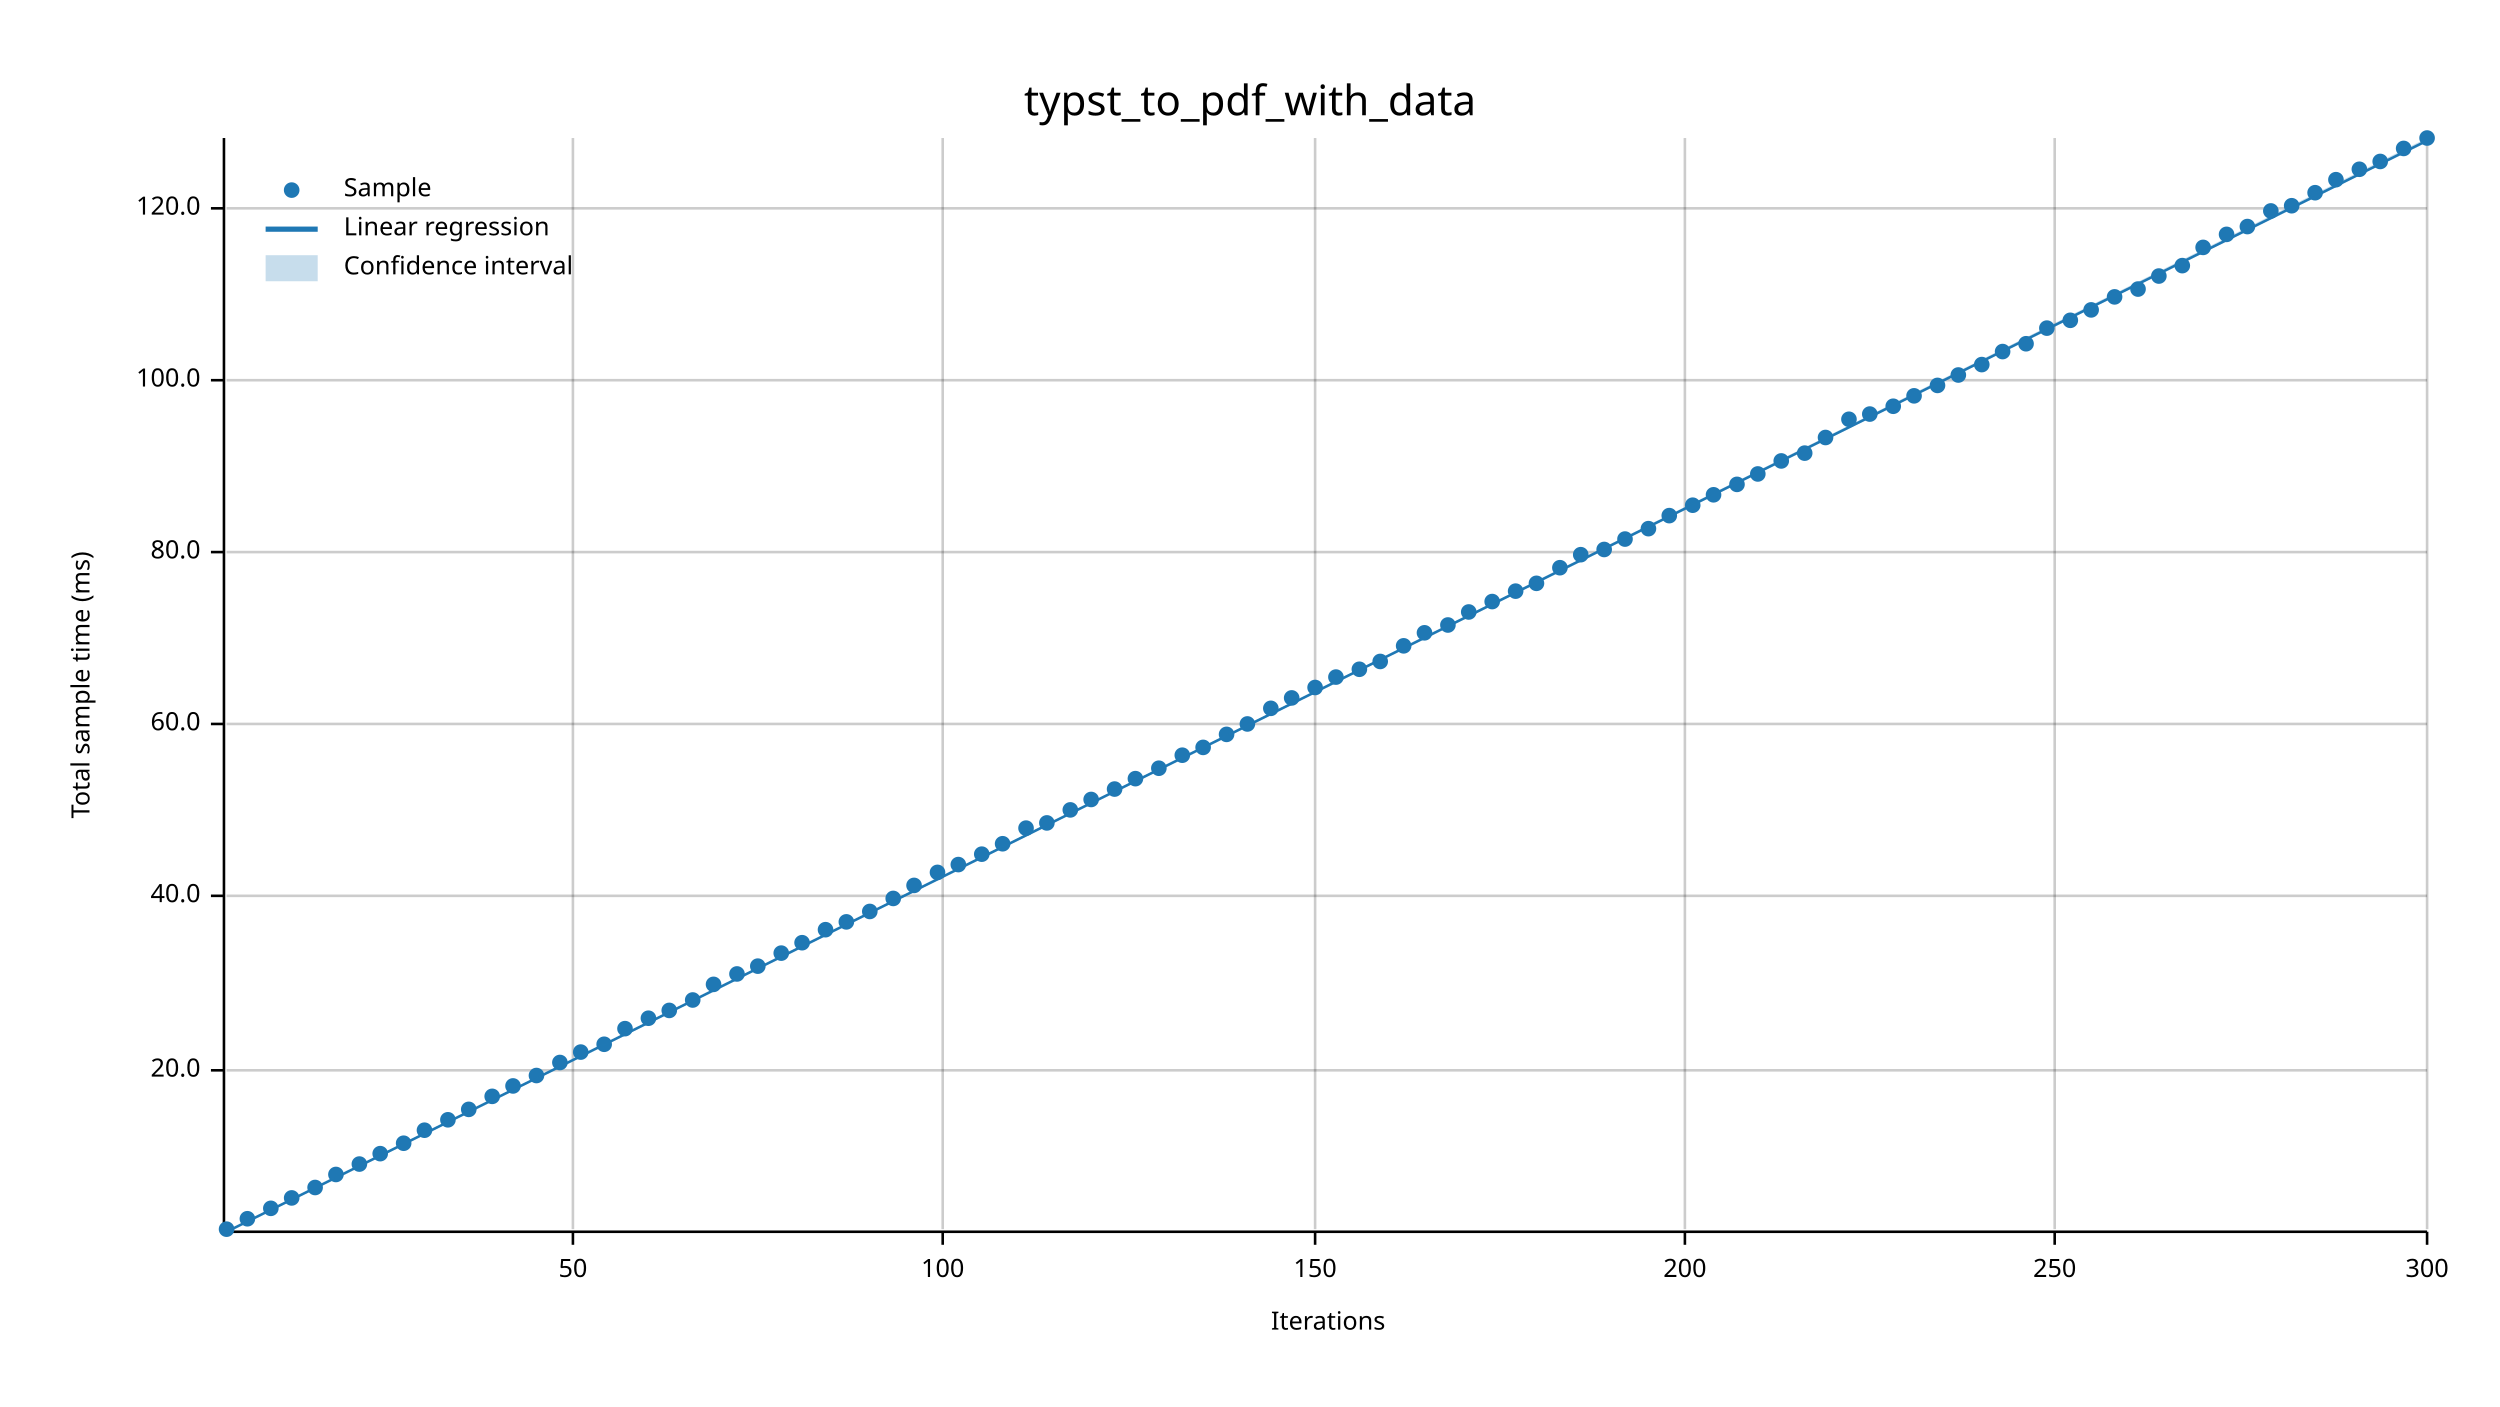
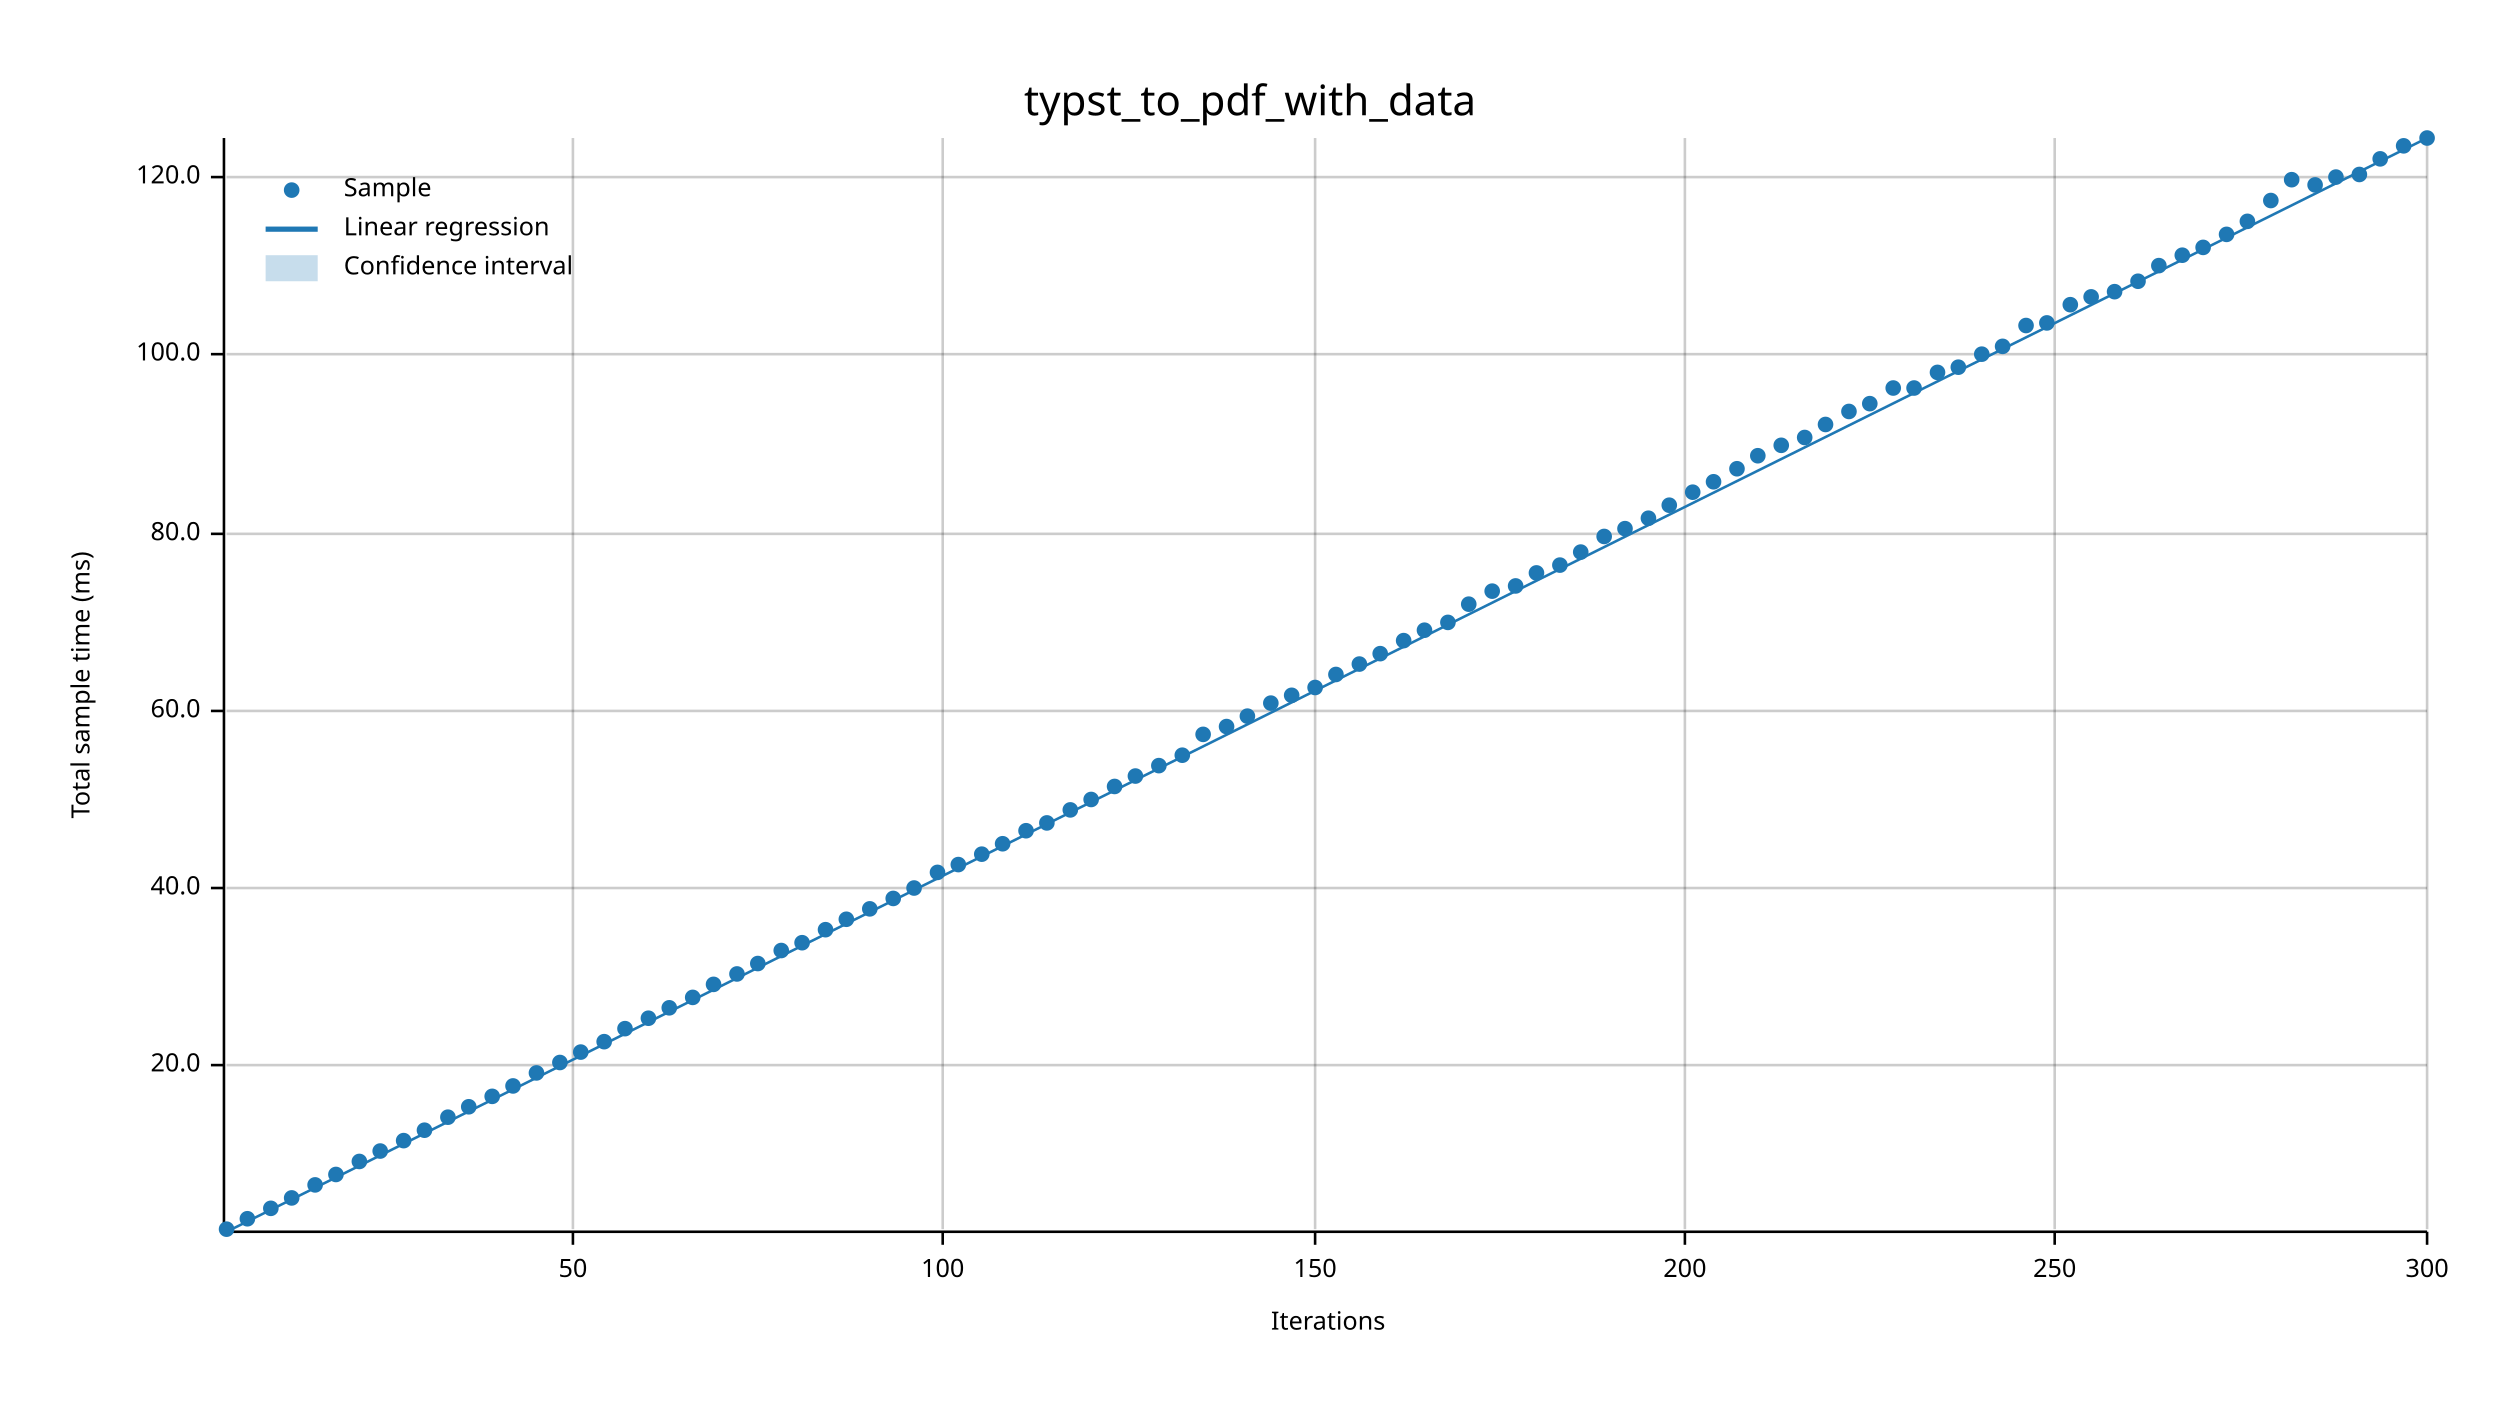
<svg xmlns="http://www.w3.org/2000/svg" width="960" height="540" viewBox="0 0 960 540">
  <text x="480" y="32" dy="0.76em" text-anchor="middle" font-family="sans-serif" font-size="16.129" opacity="1" fill="#000000">
typst_to_pdf_with_data
</text>
  <text x="27" y="263" dy="0.76em" text-anchor="middle" font-family="sans-serif" font-size="9.677" opacity="1" fill="#000000" transform="rotate(270, 27, 263)">
Total sample time (ms)
</text>
  <text x="510" y="513" dy="-0.5ex" text-anchor="middle" font-family="sans-serif" font-size="9.677" opacity="1" fill="#000000">
Iterations
</text>
  <line opacity="0.2" stroke="#000000" stroke-width="1" x1="220" y1="472" x2="220" y2="53" />
  <line opacity="0.2" stroke="#000000" stroke-width="1" x1="362" y1="472" x2="362" y2="53" />
  <line opacity="0.2" stroke="#000000" stroke-width="1" x1="505" y1="472" x2="505" y2="53" />
  <line opacity="0.2" stroke="#000000" stroke-width="1" x1="647" y1="472" x2="647" y2="53" />
  <line opacity="0.2" stroke="#000000" stroke-width="1" x1="789" y1="472" x2="789" y2="53" />
  <line opacity="0.2" stroke="#000000" stroke-width="1" x1="932" y1="472" x2="932" y2="53" />
-   <line opacity="0.2" stroke="#000000" stroke-width="1" x1="87" y1="411" x2="932" y2="411" />
-   <line opacity="0.2" stroke="#000000" stroke-width="1" x1="87" y1="344" x2="932" y2="344" />
-   <line opacity="0.2" stroke="#000000" stroke-width="1" x1="87" y1="278" x2="932" y2="278" />
-   <line opacity="0.2" stroke="#000000" stroke-width="1" x1="87" y1="212" x2="932" y2="212" />
-   <line opacity="0.2" stroke="#000000" stroke-width="1" x1="87" y1="146" x2="932" y2="146" />
-   <line opacity="0.2" stroke="#000000" stroke-width="1" x1="87" y1="80" x2="932" y2="80" />
+   <line opacity="0.2" stroke="#000000" stroke-width="1" x1="87" y1="409" x2="932" y2="409" />
+   <line opacity="0.2" stroke="#000000" stroke-width="1" x1="87" y1="341" x2="932" y2="341" />
+   <line opacity="0.2" stroke="#000000" stroke-width="1" x1="87" y1="273" x2="932" y2="273" />
+   <line opacity="0.2" stroke="#000000" stroke-width="1" x1="87" y1="205" x2="932" y2="205" />
+   <line opacity="0.2" stroke="#000000" stroke-width="1" x1="87" y1="136" x2="932" y2="136" />
+   <line opacity="0.2" stroke="#000000" stroke-width="1" x1="87" y1="68" x2="932" y2="68" />
  <polyline fill="none" opacity="1" stroke="#000000" stroke-width="1" points="86,53 86,472 " />
-   <text x="77" y="411" dy="0.5ex" text-anchor="end" font-family="sans-serif" font-size="9.677" opacity="1" fill="#000000">
+   <text x="77" y="409" dy="0.5ex" text-anchor="end" font-family="sans-serif" font-size="9.677" opacity="1" fill="#000000">
20.0
</text>
-   <polyline fill="none" opacity="1" stroke="#000000" stroke-width="1" points="81,411 86,411 " />
-   <text x="77" y="344" dy="0.5ex" text-anchor="end" font-family="sans-serif" font-size="9.677" opacity="1" fill="#000000">
+   <polyline fill="none" opacity="1" stroke="#000000" stroke-width="1" points="81,409 86,409 " />
+   <text x="77" y="341" dy="0.5ex" text-anchor="end" font-family="sans-serif" font-size="9.677" opacity="1" fill="#000000">
40.0
</text>
-   <polyline fill="none" opacity="1" stroke="#000000" stroke-width="1" points="81,344 86,344 " />
-   <text x="77" y="278" dy="0.5ex" text-anchor="end" font-family="sans-serif" font-size="9.677" opacity="1" fill="#000000">
+   <polyline fill="none" opacity="1" stroke="#000000" stroke-width="1" points="81,341 86,341 " />
+   <text x="77" y="273" dy="0.5ex" text-anchor="end" font-family="sans-serif" font-size="9.677" opacity="1" fill="#000000">
60.0
</text>
-   <polyline fill="none" opacity="1" stroke="#000000" stroke-width="1" points="81,278 86,278 " />
-   <text x="77" y="212" dy="0.5ex" text-anchor="end" font-family="sans-serif" font-size="9.677" opacity="1" fill="#000000">
+   <polyline fill="none" opacity="1" stroke="#000000" stroke-width="1" points="81,273 86,273 " />
+   <text x="77" y="205" dy="0.5ex" text-anchor="end" font-family="sans-serif" font-size="9.677" opacity="1" fill="#000000">
80.0
</text>
-   <polyline fill="none" opacity="1" stroke="#000000" stroke-width="1" points="81,212 86,212 " />
-   <text x="77" y="146" dy="0.5ex" text-anchor="end" font-family="sans-serif" font-size="9.677" opacity="1" fill="#000000">
+   <polyline fill="none" opacity="1" stroke="#000000" stroke-width="1" points="81,205 86,205 " />
+   <text x="77" y="136" dy="0.5ex" text-anchor="end" font-family="sans-serif" font-size="9.677" opacity="1" fill="#000000">
100.0
</text>
-   <polyline fill="none" opacity="1" stroke="#000000" stroke-width="1" points="81,146 86,146 " />
-   <text x="77" y="80" dy="0.5ex" text-anchor="end" font-family="sans-serif" font-size="9.677" opacity="1" fill="#000000">
+   <polyline fill="none" opacity="1" stroke="#000000" stroke-width="1" points="81,136 86,136 " />
+   <text x="77" y="68" dy="0.5ex" text-anchor="end" font-family="sans-serif" font-size="9.677" opacity="1" fill="#000000">
120.0
</text>
-   <polyline fill="none" opacity="1" stroke="#000000" stroke-width="1" points="81,80 86,80 " />
+   <polyline fill="none" opacity="1" stroke="#000000" stroke-width="1" points="81,68 86,68 " />
  <polyline fill="none" opacity="1" stroke="#000000" stroke-width="1" points="87,473 932,473 " />
  <text x="220" y="483" dy="0.76em" text-anchor="middle" font-family="sans-serif" font-size="9.677" opacity="1" fill="#000000">
50
</text>
  <polyline fill="none" opacity="1" stroke="#000000" stroke-width="1" points="220,473 220,478 " />
  <text x="362" y="483" dy="0.76em" text-anchor="middle" font-family="sans-serif" font-size="9.677" opacity="1" fill="#000000">
100
</text>
  <polyline fill="none" opacity="1" stroke="#000000" stroke-width="1" points="362,473 362,478 " />
  <text x="505" y="483" dy="0.76em" text-anchor="middle" font-family="sans-serif" font-size="9.677" opacity="1" fill="#000000">
150
</text>
  <polyline fill="none" opacity="1" stroke="#000000" stroke-width="1" points="505,473 505,478 " />
  <text x="647" y="483" dy="0.76em" text-anchor="middle" font-family="sans-serif" font-size="9.677" opacity="1" fill="#000000">
200
</text>
  <polyline fill="none" opacity="1" stroke="#000000" stroke-width="1" points="647,473 647,478 " />
  <text x="789" y="483" dy="0.76em" text-anchor="middle" font-family="sans-serif" font-size="9.677" opacity="1" fill="#000000">
250
</text>
  <polyline fill="none" opacity="1" stroke="#000000" stroke-width="1" points="789,473 789,478 " />
  <text x="932" y="483" dy="0.76em" text-anchor="middle" font-family="sans-serif" font-size="9.677" opacity="1" fill="#000000">
300
</text>
  <polyline fill="none" opacity="1" stroke="#000000" stroke-width="1" points="932,473 932,478 " />
  <circle cx="87" cy="472" r="3" opacity="1" fill="#1F78B4" stroke="none" stroke-width="1" />
  <circle cx="95" cy="468" r="3" opacity="1" fill="#1F78B4" stroke="none" stroke-width="1" />
  <circle cx="104" cy="464" r="3" opacity="1" fill="#1F78B4" stroke="none" stroke-width="1" />
  <circle cx="112" cy="460" r="3" opacity="1" fill="#1F78B4" stroke="none" stroke-width="1" />
-   <circle cx="121" cy="456" r="3" opacity="1" fill="#1F78B4" stroke="none" stroke-width="1" />
+   <circle cx="121" cy="455" r="3" opacity="1" fill="#1F78B4" stroke="none" stroke-width="1" />
  <circle cx="129" cy="451" r="3" opacity="1" fill="#1F78B4" stroke="none" stroke-width="1" />
-   <circle cx="138" cy="447" r="3" opacity="1" fill="#1F78B4" stroke="none" stroke-width="1" />
-   <circle cx="146" cy="443" r="3" opacity="1" fill="#1F78B4" stroke="none" stroke-width="1" />
-   <circle cx="155" cy="439" r="3" opacity="1" fill="#1F78B4" stroke="none" stroke-width="1" />
+   <circle cx="138" cy="446" r="3" opacity="1" fill="#1F78B4" stroke="none" stroke-width="1" />
+   <circle cx="146" cy="442" r="3" opacity="1" fill="#1F78B4" stroke="none" stroke-width="1" />
+   <circle cx="155" cy="438" r="3" opacity="1" fill="#1F78B4" stroke="none" stroke-width="1" />
  <circle cx="163" cy="434" r="3" opacity="1" fill="#1F78B4" stroke="none" stroke-width="1" />
-   <circle cx="172" cy="430" r="3" opacity="1" fill="#1F78B4" stroke="none" stroke-width="1" />
-   <circle cx="180" cy="426" r="3" opacity="1" fill="#1F78B4" stroke="none" stroke-width="1" />
+   <circle cx="172" cy="429" r="3" opacity="1" fill="#1F78B4" stroke="none" stroke-width="1" />
+   <circle cx="180" cy="425" r="3" opacity="1" fill="#1F78B4" stroke="none" stroke-width="1" />
  <circle cx="189" cy="421" r="3" opacity="1" fill="#1F78B4" stroke="none" stroke-width="1" />
  <circle cx="197" cy="417" r="3" opacity="1" fill="#1F78B4" stroke="none" stroke-width="1" />
-   <circle cx="206" cy="413" r="3" opacity="1" fill="#1F78B4" stroke="none" stroke-width="1" />
+   <circle cx="206" cy="412" r="3" opacity="1" fill="#1F78B4" stroke="none" stroke-width="1" />
  <circle cx="215" cy="408" r="3" opacity="1" fill="#1F78B4" stroke="none" stroke-width="1" />
  <circle cx="223" cy="404" r="3" opacity="1" fill="#1F78B4" stroke="none" stroke-width="1" />
-   <circle cx="232" cy="401" r="3" opacity="1" fill="#1F78B4" stroke="none" stroke-width="1" />
+   <circle cx="232" cy="400" r="3" opacity="1" fill="#1F78B4" stroke="none" stroke-width="1" />
  <circle cx="240" cy="395" r="3" opacity="1" fill="#1F78B4" stroke="none" stroke-width="1" />
  <circle cx="249" cy="391" r="3" opacity="1" fill="#1F78B4" stroke="none" stroke-width="1" />
-   <circle cx="257" cy="388" r="3" opacity="1" fill="#1F78B4" stroke="none" stroke-width="1" />
-   <circle cx="266" cy="384" r="3" opacity="1" fill="#1F78B4" stroke="none" stroke-width="1" />
+   <circle cx="257" cy="387" r="3" opacity="1" fill="#1F78B4" stroke="none" stroke-width="1" />
+   <circle cx="266" cy="383" r="3" opacity="1" fill="#1F78B4" stroke="none" stroke-width="1" />
  <circle cx="274" cy="378" r="3" opacity="1" fill="#1F78B4" stroke="none" stroke-width="1" />
  <circle cx="283" cy="374" r="3" opacity="1" fill="#1F78B4" stroke="none" stroke-width="1" />
-   <circle cx="291" cy="371" r="3" opacity="1" fill="#1F78B4" stroke="none" stroke-width="1" />
-   <circle cx="300" cy="366" r="3" opacity="1" fill="#1F78B4" stroke="none" stroke-width="1" />
+   <circle cx="291" cy="370" r="3" opacity="1" fill="#1F78B4" stroke="none" stroke-width="1" />
+   <circle cx="300" cy="365" r="3" opacity="1" fill="#1F78B4" stroke="none" stroke-width="1" />
  <circle cx="308" cy="362" r="3" opacity="1" fill="#1F78B4" stroke="none" stroke-width="1" />
  <circle cx="317" cy="357" r="3" opacity="1" fill="#1F78B4" stroke="none" stroke-width="1" />
-   <circle cx="325" cy="354" r="3" opacity="1" fill="#1F78B4" stroke="none" stroke-width="1" />
-   <circle cx="334" cy="350" r="3" opacity="1" fill="#1F78B4" stroke="none" stroke-width="1" />
+   <circle cx="325" cy="353" r="3" opacity="1" fill="#1F78B4" stroke="none" stroke-width="1" />
+   <circle cx="334" cy="349" r="3" opacity="1" fill="#1F78B4" stroke="none" stroke-width="1" />
  <circle cx="343" cy="345" r="3" opacity="1" fill="#1F78B4" stroke="none" stroke-width="1" />
-   <circle cx="351" cy="340" r="3" opacity="1" fill="#1F78B4" stroke="none" stroke-width="1" />
+   <circle cx="351" cy="341" r="3" opacity="1" fill="#1F78B4" stroke="none" stroke-width="1" />
  <circle cx="360" cy="335" r="3" opacity="1" fill="#1F78B4" stroke="none" stroke-width="1" />
  <circle cx="368" cy="332" r="3" opacity="1" fill="#1F78B4" stroke="none" stroke-width="1" />
  <circle cx="377" cy="328" r="3" opacity="1" fill="#1F78B4" stroke="none" stroke-width="1" />
  <circle cx="385" cy="324" r="3" opacity="1" fill="#1F78B4" stroke="none" stroke-width="1" />
-   <circle cx="394" cy="318" r="3" opacity="1" fill="#1F78B4" stroke="none" stroke-width="1" />
+   <circle cx="394" cy="319" r="3" opacity="1" fill="#1F78B4" stroke="none" stroke-width="1" />
  <circle cx="402" cy="316" r="3" opacity="1" fill="#1F78B4" stroke="none" stroke-width="1" />
  <circle cx="411" cy="311" r="3" opacity="1" fill="#1F78B4" stroke="none" stroke-width="1" />
  <circle cx="419" cy="307" r="3" opacity="1" fill="#1F78B4" stroke="none" stroke-width="1" />
-   <circle cx="428" cy="303" r="3" opacity="1" fill="#1F78B4" stroke="none" stroke-width="1" />
-   <circle cx="436" cy="299" r="3" opacity="1" fill="#1F78B4" stroke="none" stroke-width="1" />
-   <circle cx="445" cy="295" r="3" opacity="1" fill="#1F78B4" stroke="none" stroke-width="1" />
+   <circle cx="428" cy="302" r="3" opacity="1" fill="#1F78B4" stroke="none" stroke-width="1" />
+   <circle cx="436" cy="298" r="3" opacity="1" fill="#1F78B4" stroke="none" stroke-width="1" />
+   <circle cx="445" cy="294" r="3" opacity="1" fill="#1F78B4" stroke="none" stroke-width="1" />
  <circle cx="454" cy="290" r="3" opacity="1" fill="#1F78B4" stroke="none" stroke-width="1" />
-   <circle cx="462" cy="287" r="3" opacity="1" fill="#1F78B4" stroke="none" stroke-width="1" />
-   <circle cx="471" cy="282" r="3" opacity="1" fill="#1F78B4" stroke="none" stroke-width="1" />
-   <circle cx="479" cy="278" r="3" opacity="1" fill="#1F78B4" stroke="none" stroke-width="1" />
-   <circle cx="488" cy="272" r="3" opacity="1" fill="#1F78B4" stroke="none" stroke-width="1" />
-   <circle cx="496" cy="268" r="3" opacity="1" fill="#1F78B4" stroke="none" stroke-width="1" />
+   <circle cx="462" cy="282" r="3" opacity="1" fill="#1F78B4" stroke="none" stroke-width="1" />
+   <circle cx="471" cy="279" r="3" opacity="1" fill="#1F78B4" stroke="none" stroke-width="1" />
+   <circle cx="479" cy="275" r="3" opacity="1" fill="#1F78B4" stroke="none" stroke-width="1" />
+   <circle cx="488" cy="270" r="3" opacity="1" fill="#1F78B4" stroke="none" stroke-width="1" />
+   <circle cx="496" cy="267" r="3" opacity="1" fill="#1F78B4" stroke="none" stroke-width="1" />
  <circle cx="505" cy="264" r="3" opacity="1" fill="#1F78B4" stroke="none" stroke-width="1" />
-   <circle cx="513" cy="260" r="3" opacity="1" fill="#1F78B4" stroke="none" stroke-width="1" />
-   <circle cx="522" cy="257" r="3" opacity="1" fill="#1F78B4" stroke="none" stroke-width="1" />
-   <circle cx="530" cy="254" r="3" opacity="1" fill="#1F78B4" stroke="none" stroke-width="1" />
-   <circle cx="539" cy="248" r="3" opacity="1" fill="#1F78B4" stroke="none" stroke-width="1" />
-   <circle cx="547" cy="243" r="3" opacity="1" fill="#1F78B4" stroke="none" stroke-width="1" />
-   <circle cx="556" cy="240" r="3" opacity="1" fill="#1F78B4" stroke="none" stroke-width="1" />
-   <circle cx="564" cy="235" r="3" opacity="1" fill="#1F78B4" stroke="none" stroke-width="1" />
-   <circle cx="573" cy="231" r="3" opacity="1" fill="#1F78B4" stroke="none" stroke-width="1" />
-   <circle cx="582" cy="227" r="3" opacity="1" fill="#1F78B4" stroke="none" stroke-width="1" />
-   <circle cx="590" cy="224" r="3" opacity="1" fill="#1F78B4" stroke="none" stroke-width="1" />
-   <circle cx="599" cy="218" r="3" opacity="1" fill="#1F78B4" stroke="none" stroke-width="1" />
-   <circle cx="607" cy="213" r="3" opacity="1" fill="#1F78B4" stroke="none" stroke-width="1" />
-   <circle cx="616" cy="211" r="3" opacity="1" fill="#1F78B4" stroke="none" stroke-width="1" />
-   <circle cx="624" cy="207" r="3" opacity="1" fill="#1F78B4" stroke="none" stroke-width="1" />
-   <circle cx="633" cy="203" r="3" opacity="1" fill="#1F78B4" stroke="none" stroke-width="1" />
-   <circle cx="641" cy="198" r="3" opacity="1" fill="#1F78B4" stroke="none" stroke-width="1" />
-   <circle cx="650" cy="194" r="3" opacity="1" fill="#1F78B4" stroke="none" stroke-width="1" />
-   <circle cx="658" cy="190" r="3" opacity="1" fill="#1F78B4" stroke="none" stroke-width="1" />
-   <circle cx="667" cy="186" r="3" opacity="1" fill="#1F78B4" stroke="none" stroke-width="1" />
-   <circle cx="675" cy="182" r="3" opacity="1" fill="#1F78B4" stroke="none" stroke-width="1" />
-   <circle cx="684" cy="177" r="3" opacity="1" fill="#1F78B4" stroke="none" stroke-width="1" />
-   <circle cx="693" cy="174" r="3" opacity="1" fill="#1F78B4" stroke="none" stroke-width="1" />
-   <circle cx="701" cy="168" r="3" opacity="1" fill="#1F78B4" stroke="none" stroke-width="1" />
-   <circle cx="710" cy="161" r="3" opacity="1" fill="#1F78B4" stroke="none" stroke-width="1" />
-   <circle cx="718" cy="159" r="3" opacity="1" fill="#1F78B4" stroke="none" stroke-width="1" />
-   <circle cx="727" cy="156" r="3" opacity="1" fill="#1F78B4" stroke="none" stroke-width="1" />
-   <circle cx="735" cy="152" r="3" opacity="1" fill="#1F78B4" stroke="none" stroke-width="1" />
-   <circle cx="744" cy="148" r="3" opacity="1" fill="#1F78B4" stroke="none" stroke-width="1" />
-   <circle cx="752" cy="144" r="3" opacity="1" fill="#1F78B4" stroke="none" stroke-width="1" />
-   <circle cx="761" cy="140" r="3" opacity="1" fill="#1F78B4" stroke="none" stroke-width="1" />
-   <circle cx="769" cy="135" r="3" opacity="1" fill="#1F78B4" stroke="none" stroke-width="1" />
-   <circle cx="778" cy="132" r="3" opacity="1" fill="#1F78B4" stroke="none" stroke-width="1" />
-   <circle cx="786" cy="126" r="3" opacity="1" fill="#1F78B4" stroke="none" stroke-width="1" />
-   <circle cx="795" cy="123" r="3" opacity="1" fill="#1F78B4" stroke="none" stroke-width="1" />
-   <circle cx="803" cy="119" r="3" opacity="1" fill="#1F78B4" stroke="none" stroke-width="1" />
-   <circle cx="812" cy="114" r="3" opacity="1" fill="#1F78B4" stroke="none" stroke-width="1" />
-   <circle cx="821" cy="111" r="3" opacity="1" fill="#1F78B4" stroke="none" stroke-width="1" />
-   <circle cx="829" cy="106" r="3" opacity="1" fill="#1F78B4" stroke="none" stroke-width="1" />
-   <circle cx="838" cy="102" r="3" opacity="1" fill="#1F78B4" stroke="none" stroke-width="1" />
+   <circle cx="513" cy="259" r="3" opacity="1" fill="#1F78B4" stroke="none" stroke-width="1" />
+   <circle cx="522" cy="255" r="3" opacity="1" fill="#1F78B4" stroke="none" stroke-width="1" />
+   <circle cx="530" cy="251" r="3" opacity="1" fill="#1F78B4" stroke="none" stroke-width="1" />
+   <circle cx="539" cy="246" r="3" opacity="1" fill="#1F78B4" stroke="none" stroke-width="1" />
+   <circle cx="547" cy="242" r="3" opacity="1" fill="#1F78B4" stroke="none" stroke-width="1" />
+   <circle cx="556" cy="239" r="3" opacity="1" fill="#1F78B4" stroke="none" stroke-width="1" />
+   <circle cx="564" cy="232" r="3" opacity="1" fill="#1F78B4" stroke="none" stroke-width="1" />
+   <circle cx="573" cy="227" r="3" opacity="1" fill="#1F78B4" stroke="none" stroke-width="1" />
+   <circle cx="582" cy="225" r="3" opacity="1" fill="#1F78B4" stroke="none" stroke-width="1" />
+   <circle cx="590" cy="220" r="3" opacity="1" fill="#1F78B4" stroke="none" stroke-width="1" />
+   <circle cx="599" cy="217" r="3" opacity="1" fill="#1F78B4" stroke="none" stroke-width="1" />
+   <circle cx="607" cy="212" r="3" opacity="1" fill="#1F78B4" stroke="none" stroke-width="1" />
+   <circle cx="616" cy="206" r="3" opacity="1" fill="#1F78B4" stroke="none" stroke-width="1" />
+   <circle cx="624" cy="203" r="3" opacity="1" fill="#1F78B4" stroke="none" stroke-width="1" />
+   <circle cx="633" cy="199" r="3" opacity="1" fill="#1F78B4" stroke="none" stroke-width="1" />
+   <circle cx="641" cy="194" r="3" opacity="1" fill="#1F78B4" stroke="none" stroke-width="1" />
+   <circle cx="650" cy="189" r="3" opacity="1" fill="#1F78B4" stroke="none" stroke-width="1" />
+   <circle cx="658" cy="185" r="3" opacity="1" fill="#1F78B4" stroke="none" stroke-width="1" />
+   <circle cx="667" cy="180" r="3" opacity="1" fill="#1F78B4" stroke="none" stroke-width="1" />
+   <circle cx="675" cy="175" r="3" opacity="1" fill="#1F78B4" stroke="none" stroke-width="1" />
+   <circle cx="684" cy="171" r="3" opacity="1" fill="#1F78B4" stroke="none" stroke-width="1" />
+   <circle cx="693" cy="168" r="3" opacity="1" fill="#1F78B4" stroke="none" stroke-width="1" />
+   <circle cx="701" cy="163" r="3" opacity="1" fill="#1F78B4" stroke="none" stroke-width="1" />
+   <circle cx="710" cy="158" r="3" opacity="1" fill="#1F78B4" stroke="none" stroke-width="1" />
+   <circle cx="718" cy="155" r="3" opacity="1" fill="#1F78B4" stroke="none" stroke-width="1" />
+   <circle cx="727" cy="149" r="3" opacity="1" fill="#1F78B4" stroke="none" stroke-width="1" />
+   <circle cx="735" cy="149" r="3" opacity="1" fill="#1F78B4" stroke="none" stroke-width="1" />
+   <circle cx="744" cy="143" r="3" opacity="1" fill="#1F78B4" stroke="none" stroke-width="1" />
+   <circle cx="752" cy="141" r="3" opacity="1" fill="#1F78B4" stroke="none" stroke-width="1" />
+   <circle cx="761" cy="136" r="3" opacity="1" fill="#1F78B4" stroke="none" stroke-width="1" />
+   <circle cx="769" cy="133" r="3" opacity="1" fill="#1F78B4" stroke="none" stroke-width="1" />
+   <circle cx="778" cy="125" r="3" opacity="1" fill="#1F78B4" stroke="none" stroke-width="1" />
+   <circle cx="786" cy="124" r="3" opacity="1" fill="#1F78B4" stroke="none" stroke-width="1" />
+   <circle cx="795" cy="117" r="3" opacity="1" fill="#1F78B4" stroke="none" stroke-width="1" />
+   <circle cx="803" cy="114" r="3" opacity="1" fill="#1F78B4" stroke="none" stroke-width="1" />
+   <circle cx="812" cy="112" r="3" opacity="1" fill="#1F78B4" stroke="none" stroke-width="1" />
+   <circle cx="821" cy="108" r="3" opacity="1" fill="#1F78B4" stroke="none" stroke-width="1" />
+   <circle cx="829" cy="102" r="3" opacity="1" fill="#1F78B4" stroke="none" stroke-width="1" />
+   <circle cx="838" cy="98" r="3" opacity="1" fill="#1F78B4" stroke="none" stroke-width="1" />
  <circle cx="846" cy="95" r="3" opacity="1" fill="#1F78B4" stroke="none" stroke-width="1" />
  <circle cx="855" cy="90" r="3" opacity="1" fill="#1F78B4" stroke="none" stroke-width="1" />
-   <circle cx="863" cy="87" r="3" opacity="1" fill="#1F78B4" stroke="none" stroke-width="1" />
-   <circle cx="872" cy="81" r="3" opacity="1" fill="#1F78B4" stroke="none" stroke-width="1" />
-   <circle cx="880" cy="79" r="3" opacity="1" fill="#1F78B4" stroke="none" stroke-width="1" />
-   <circle cx="889" cy="74" r="3" opacity="1" fill="#1F78B4" stroke="none" stroke-width="1" />
-   <circle cx="897" cy="69" r="3" opacity="1" fill="#1F78B4" stroke="none" stroke-width="1" />
-   <circle cx="906" cy="65" r="3" opacity="1" fill="#1F78B4" stroke="none" stroke-width="1" />
-   <circle cx="914" cy="62" r="3" opacity="1" fill="#1F78B4" stroke="none" stroke-width="1" />
-   <circle cx="923" cy="57" r="3" opacity="1" fill="#1F78B4" stroke="none" stroke-width="1" />
+   <circle cx="863" cy="85" r="3" opacity="1" fill="#1F78B4" stroke="none" stroke-width="1" />
+   <circle cx="872" cy="77" r="3" opacity="1" fill="#1F78B4" stroke="none" stroke-width="1" />
+   <circle cx="880" cy="69" r="3" opacity="1" fill="#1F78B4" stroke="none" stroke-width="1" />
+   <circle cx="889" cy="71" r="3" opacity="1" fill="#1F78B4" stroke="none" stroke-width="1" />
+   <circle cx="897" cy="68" r="3" opacity="1" fill="#1F78B4" stroke="none" stroke-width="1" />
+   <circle cx="906" cy="67" r="3" opacity="1" fill="#1F78B4" stroke="none" stroke-width="1" />
+   <circle cx="914" cy="61" r="3" opacity="1" fill="#1F78B4" stroke="none" stroke-width="1" />
+   <circle cx="923" cy="56" r="3" opacity="1" fill="#1F78B4" stroke="none" stroke-width="1" />
  <circle cx="932" cy="53" r="3" opacity="1" fill="#1F78B4" stroke="none" stroke-width="1" />
-   <polyline fill="none" opacity="1" stroke="#1F78B4" stroke-width="1" points="87,473 932,54 " />
-   <polygon opacity="0.25" fill="#1F78B4" points="87,473 932,54 932,53 " />
+   <polyline fill="none" opacity="1" stroke="#1F78B4" stroke-width="1" points="87,473 932,53 " />
+   <polygon opacity="0.25" fill="#1F78B4" points="87,473 932,53 932,53 " />
  <text x="132" y="68" dy="0.76em" text-anchor="start" font-family="sans-serif" font-size="9.677" opacity="1" fill="#000000">
Sample
</text>
  <text x="132" y="83" dy="0.76em" text-anchor="start" font-family="sans-serif" font-size="9.677" opacity="1" fill="#000000">
Linear regression
</text>
  <text x="132" y="98" dy="0.76em" text-anchor="start" font-family="sans-serif" font-size="9.677" opacity="1" fill="#000000">
Confidence interval
</text>
  <circle cx="112" cy="73" r="3" opacity="1" fill="#1F78B4" stroke="none" stroke-width="1" />
  <polyline fill="none" opacity="1" stroke="#1F78B4" stroke-width="2" points="102,88 122,88 " />
  <rect x="102" y="98" width="20" height="10" opacity="0.25" fill="#1F78B4" stroke="none" />
</svg>
